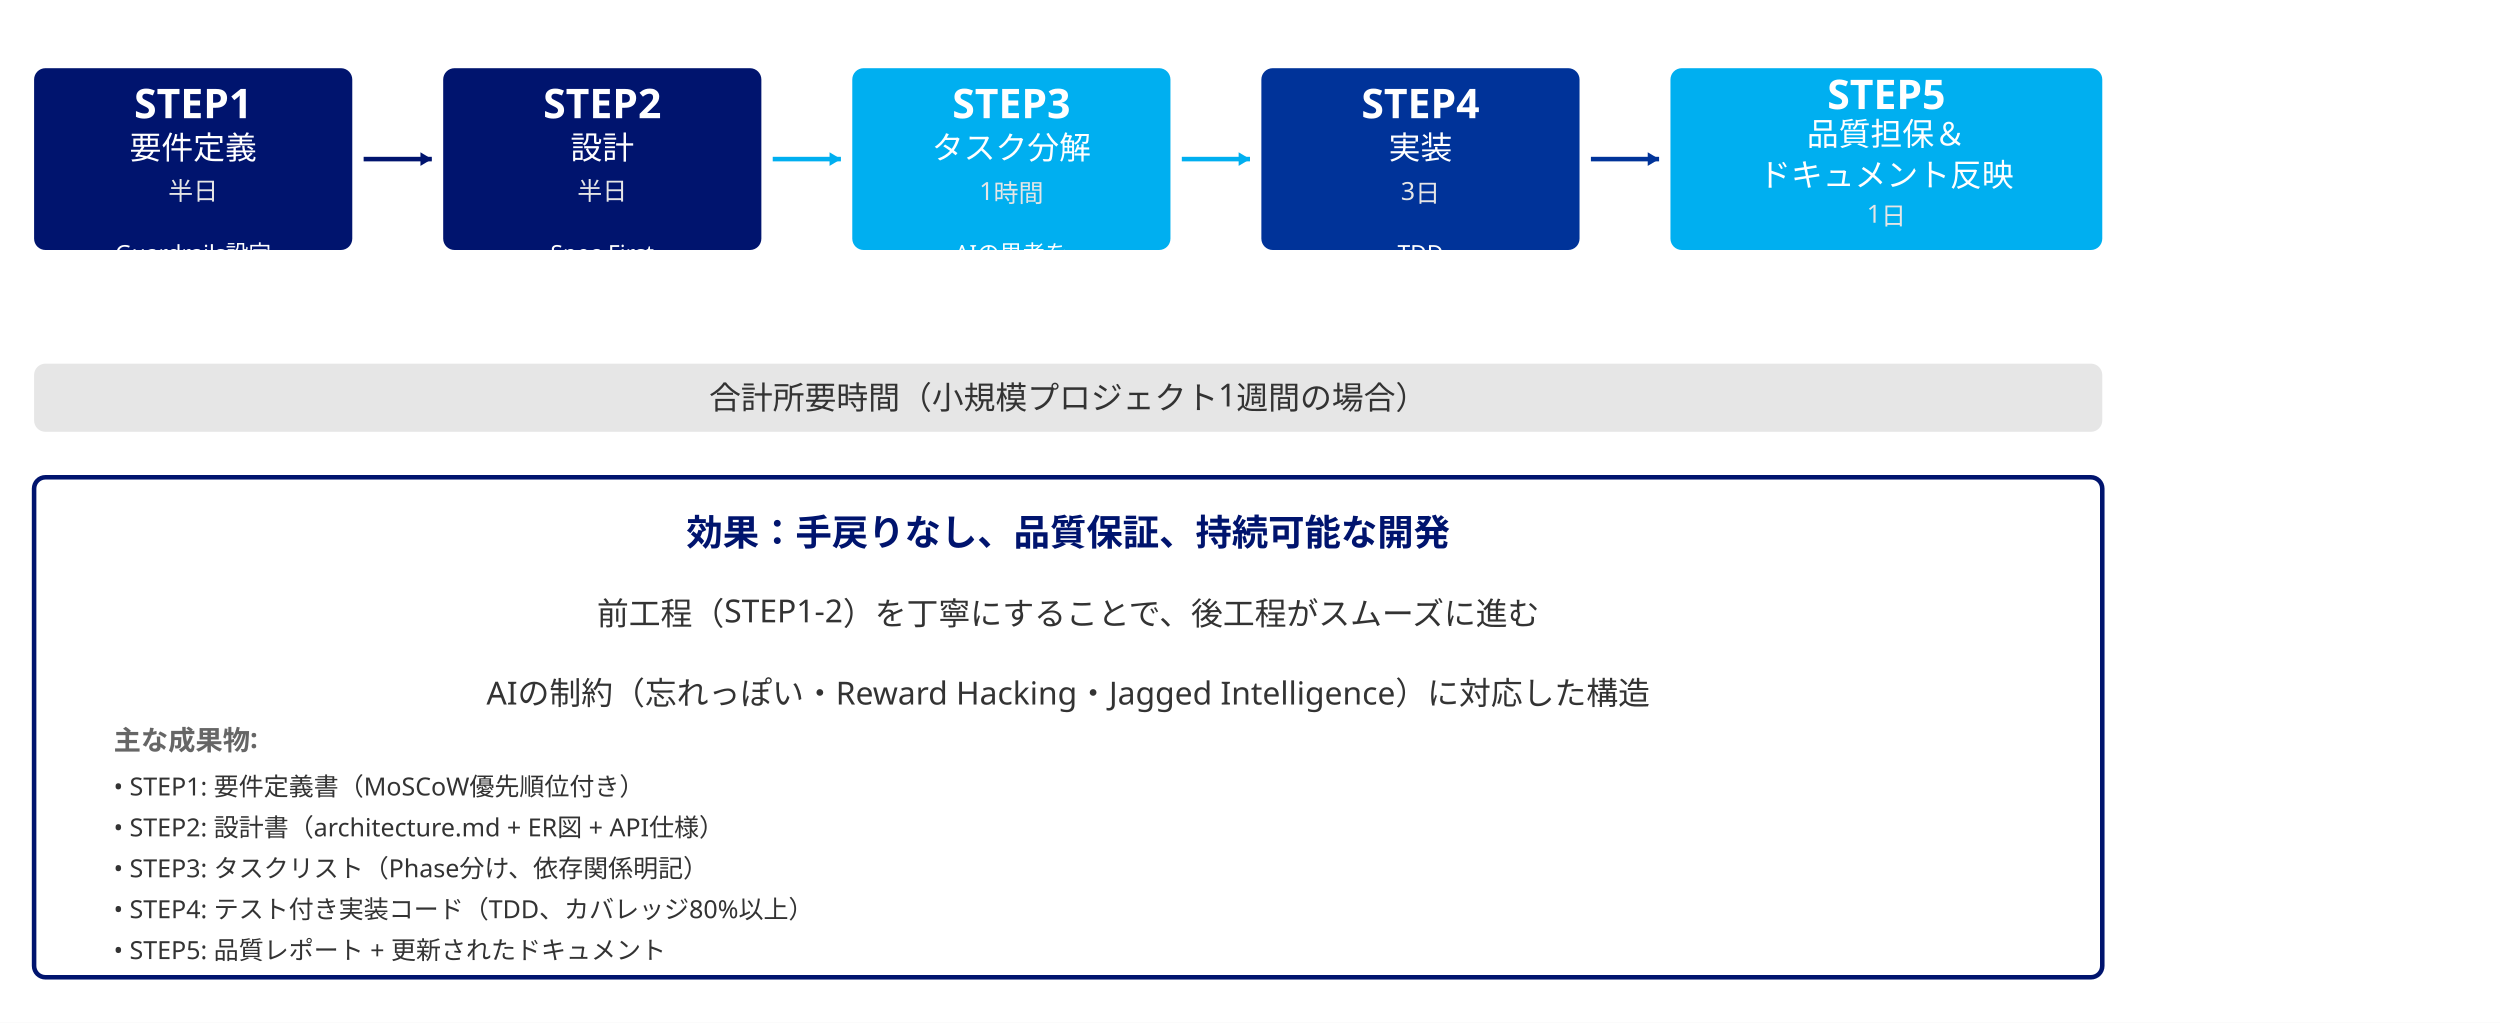
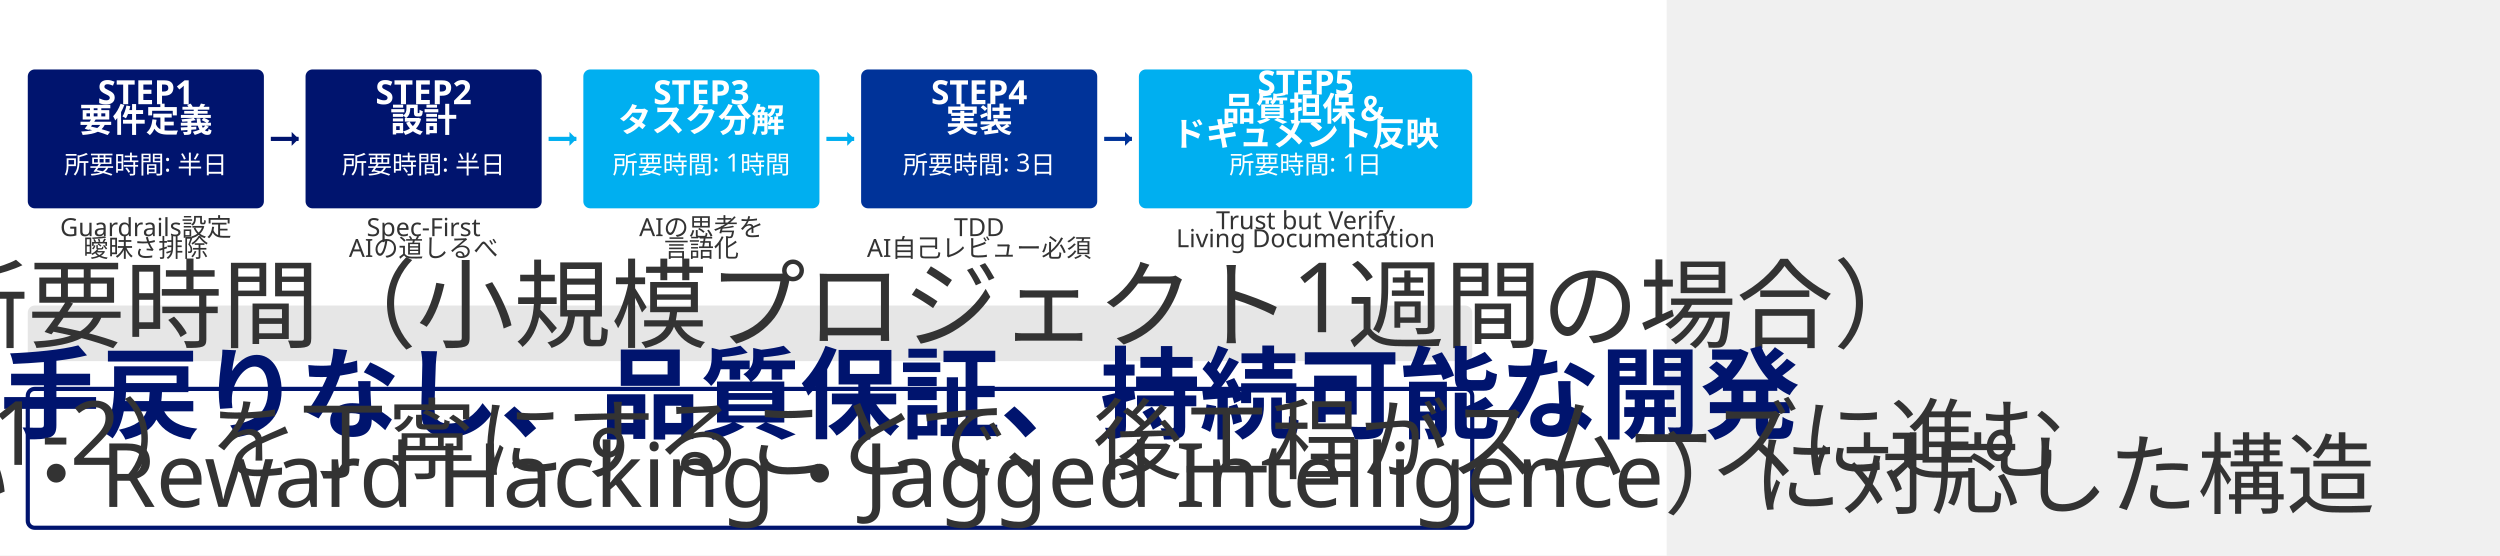
- <svg xmlns="http://www.w3.org/2000/svg" viewBox="0 0 1100 450">
+ <svg xmlns="http://www.w3.org/2000/svg" viewBox="0 0 1800 400">
  <defs>
    <style>
-       .step-box { fill: #00146E; }
-       .step-box-cyan { fill: #00AFF0; }
-       .step-box-blue { fill: #003399; }
-       .step-title { font-family: 'Noto Sans JP', sans-serif; font-size: 18px; font-weight: bold; fill: white; text-anchor: middle; }
-       .step-subtitle { font-family: 'Noto Sans JP', sans-serif; font-size: 14px; fill: white; text-anchor: middle; }
-       .step-time { font-family: 'Noto Sans JP', sans-serif; font-size: 11px; fill: #E6E6E6; text-anchor: middle; }
-       .step-point { font-family: 'Noto Sans JP', sans-serif; font-size: 10px; fill: white; text-anchor: middle; }
-       .summary-text { font-family: 'Noto Sans JP', sans-serif; font-size: 14px; fill: #333; text-anchor: middle; }
-       .summary-title { font-family: 'Noto Sans JP', sans-serif; font-size: 16px; fill: #00146E; text-anchor: middle; font-weight: bold; }
+       .step { font-family: 'Noto Sans JP', sans-serif; font-size: 70px; font-weight: bold; fill: white; text-anchor: middle; }
+       .arrow { font-family: Arial, sans-serif; font-size: 100px; fill: #00AFF0; font-weight: bold; }
+       .title { font-family: 'Noto Sans JP', sans-serif; font-size: 24px; font-weight: bold; fill: white; text-anchor: middle; }
+       .time { font-family: 'Noto Sans JP', sans-serif; font-size: 18px; fill: white; text-anchor: middle; }
+       .point { font-family: 'Noto Sans JP', sans-serif; font-size: 18px; fill: #333333; text-anchor: middle; }
    </style>
  </defs>
-   <rect width="1100" height="450" fill="#FFFFFF" />
-   <rect x="15" y="30" width="140" height="80" rx="5" class="step-box" />
-   <text x="85" y="52" class="step-title">STEP1</text>
-   <text x="85" y="70" class="step-subtitle">要件定義</text>
-   <text x="85" y="88" class="step-time">半日</text>
-   <text x="85" y="115" class="step-point">Guardrails設定</text>
-   <text x="85" y="133" class="step-point">曖昧さ排除</text>
-   <line x1="160" y1="70" x2="190" y2="70" stroke="#00146E" stroke-width="2" />
-   <polygon points="190,70 185,67 185,73" fill="#00146E" />
-   <rect x="195" y="30" width="140" height="80" rx="5" class="step-box" />
-   <text x="265" y="52" class="step-title">STEP2</text>
-   <text x="265" y="70" class="step-subtitle">設計</text>
-   <text x="265" y="88" class="step-time">半日</text>
-   <text x="265" y="115" class="step-point">Spec-First</text>
-   <text x="265" y="133" class="step-point">AIの道しるべ</text>
-   <line x1="340" y1="70" x2="370" y2="70" stroke="#00AFF0" stroke-width="2" />
-   <polygon points="370,70 365,67 365,73" fill="#00AFF0" />
-   <rect x="375" y="30" width="140" height="80" rx="5" class="step-box-cyan" />
-   <text x="445" y="52" class="step-title">STEP3</text>
-   <text x="445" y="70" class="step-subtitle">タスク分解</text>
-   <text x="445" y="88" class="step-time">1時間</text>
-   <text x="445" y="115" class="step-point">AIの思考を</text>
-   <text x="445" y="133" class="step-point">言語化</text>
-   <line x1="520" y1="70" x2="550" y2="70" stroke="#00AFF0" stroke-width="2" />
-   <polygon points="550,70 545,67 545,73" fill="#00AFF0" />
-   <rect x="555" y="30" width="140" height="80" rx="5" class="step-box-blue" />
-   <text x="625" y="52" class="step-title">STEP4</text>
-   <text x="625" y="70" class="step-subtitle">実装</text>
-   <text x="625" y="88" class="step-time">3日</text>
-   <text x="625" y="115" class="step-point">TDD</text>
-   <text x="625" y="133" class="step-point">AI自己レビュー必須</text>
-   <line x1="700" y1="70" x2="730" y2="70" stroke="#003399" stroke-width="2" />
-   <polygon points="730,70 725,67 725,73" fill="#003399" />
-   <rect x="735" y="30" width="190" height="80" rx="5" class="step-box-cyan" />
-   <text x="830" y="48" class="step-title" font-size="16px">STEP5</text>
-   <text x="830" y="64" class="step-subtitle" font-size="12px">品質担保＆</text>
-   <text x="830" y="82" class="step-subtitle" font-size="12px">ドキュメント反映</text>
-   <text x="830" y="98" class="step-time">1日</text>
-   <text x="830" y="118" class="step-point" font-size="9px">Trust but Verify</text>
-   <text x="830" y="136" class="step-point" font-size="9px">Living Documentation</text>
-   <rect x="15" y="160" width="910" height="30" fill="#E6E6E6" rx="5" />
-   <text x="470" y="180" class="summary-text" font-size="13px">
+   <rect width="1200" height="400" fill="#FFFFFF" />
+   <rect x="20" y="50" width="170" height="100" fill="#00146E" rx="5" />
+   <text x="105" y="75" class="title">STEP1</text>
+   <text x="105" y="95" class="title" font-size="30">要件定義</text>
+   <text x="105" y="125" class="time">所要時間: 半日</text>
+   <text x="105" y="170" class="point">Guardrails設定</text>
+   <text x="105" y="185" class="point">曖昧さ排除</text>
+   <line x1="195" y1="100" x2="215" y2="100" stroke="#00146E" stroke-width="3" />
+   <polygon points="215,100 210,95 210,105" fill="#00146E" />
+   <rect x="220" y="50" width="170" height="100" fill="#00146E" rx="5" />
+   <text x="305" y="75" class="title">STEP2</text>
+   <text x="305" y="95" class="title" font-size="30">設計</text>
+   <text x="305" y="125" class="time">所要時間: 半日</text>
+   <text x="305" y="170" class="point">Spec-First</text>
+   <text x="305" y="185" class="point">AIの道しるべ</text>
+   <line x1="395" y1="100" x2="415" y2="100" stroke="#00AFF0" stroke-width="3" />
+   <polygon points="415,100 410,95 410,105" fill="#00AFF0" />
+   <rect x="420" y="50" width="170" height="100" fill="#00AFF0" rx="5" />
+   <text x="505" y="75" class="title">STEP3</text>
+   <text x="505" y="95" class="title" font-size="30">タスク分解</text>
+   <text x="505" y="125" class="time">所要時間: 1時間</text>
+   <text x="505" y="170" class="point">AIの思考を</text>
+   <text x="505" y="185" class="point">言語化</text>
+   <line x1="595" y1="100" x2="615" y2="100" stroke="#00AFF0" stroke-width="3" />
+   <polygon points="615,100 610,95 610,105" fill="#00AFF0" />
+   <rect x="620" y="50" width="170" height="100" fill="#003399" rx="5" />
+   <text x="705" y="75" class="title">STEP4</text>
+   <text x="705" y="95" class="title" font-size="30">実装</text>
+   <text x="705" y="125" class="time">所要時間: 3日</text>
+   <text x="705" y="170" class="point">TDD</text>
+   <text x="705" y="185" class="point">AI自己レビュー必須</text>
+   <line x1="795" y1="100" x2="815" y2="100" stroke="#003399" stroke-width="3" />
+   <polygon points="815,100 810,95 810,105" fill="#003399" />
+   <rect x="820" y="50" width="240" height="100" fill="#00AFF0" rx="5" />
+   <text x="940" y="68" class="title" font-size="28">STEP5</text>
+   <text x="940" y="87" class="title" font-size="26">品質担保＆</text>
+   <text x="940" y="105" class="title" font-size="26">ドキュメント反映</text>
+   <text x="940" y="125" class="time">所要時間: 1日</text>
+   <text x="940" y="165" class="point">Trust but Verify</text>
+   <text x="940" y="178" class="point">Living Documentation</text>
+   <rect x="20" y="220" width="1040" height="40" fill="#E6E6E6" rx="5" />
+   <text x="600" y="245" style="font-family: 'Noto Sans JP', sans-serif; font-size: 70px; fill: #333333; text-anchor: middle;">
    合計所要時間（小規模プロジェクト1週間の場合）
  </text>
-   <rect x="15" y="210" width="910" height="220" fill="#FFFFFF" stroke="#00146E" stroke-width="2" rx="5" />
-   <text x="470" y="240" class="summary-title">
+   <rect x="20" y="280" width="1040" height="100" fill="#FFFFFF" stroke="#00146E" stroke-width="3" rx="5" />
+   <text x="540" y="310" style="font-family: 'Noto Sans JP', sans-serif; font-size: 72px; fill: #00146E; text-anchor: middle; font-weight: bold;">
    効果：手戻りなし、品質保証、持続可能な開発
  </text>
-   <text x="470" y="275" class="summary-text" font-size="12px">
+   <text x="540" y="340" style="font-family: 'Noto Sans JP', sans-serif; font-size: 64px; fill: #333333; text-anchor: middle;">
    前工程（STEP1-2）を丁寧にすることで、後工程がスムーズに進む
  </text>
-   <text x="470" y="310" class="summary-text" font-size="12px">
+   <text x="540" y="365" style="font-family: 'Noto Sans JP', sans-serif; font-size: 64px; fill: #333333; text-anchor: middle;">
    AIの制約（忘れっぽい・Reward Hacking・Jagged Intelligence）に対応した構造
  </text>
-   <g transform="translate(50, 330)">
-     <text x="0" y="0" style="font-family: 'Noto Sans JP', sans-serif; font-size: 12px; fill: #666; font-weight: bold;">主な成果物:</text>
-     <text x="0" y="20" style="font-family: 'Noto Sans JP', sans-serif; font-size: 11px; fill: #333;">• STEP1: 要件定義書（MoSCoW優先順位付き）</text>
-     <text x="0" y="38" style="font-family: 'Noto Sans JP', sans-serif; font-size: 11px; fill: #333;">• STEP2: 設計書（architecture.md + ER図 + API仕様）</text>
-     <text x="0" y="56" style="font-family: 'Noto Sans JP', sans-serif; font-size: 11px; fill: #333;">• STEP3: タスクリスト（Phase分け、依存関係明記）</text>
-     <text x="0" y="74" style="font-family: 'Noto Sans JP', sans-serif; font-size: 11px; fill: #333;">• STEP4: テスト付き実装コード（TDD、カバレッジ80%以上）</text>
-     <text x="0" y="92" style="font-family: 'Noto Sans JP', sans-serif; font-size: 11px; fill: #333;">• STEP5: 品質レポート + 更新されたドキュメント</text>
-   </g>
</svg>
